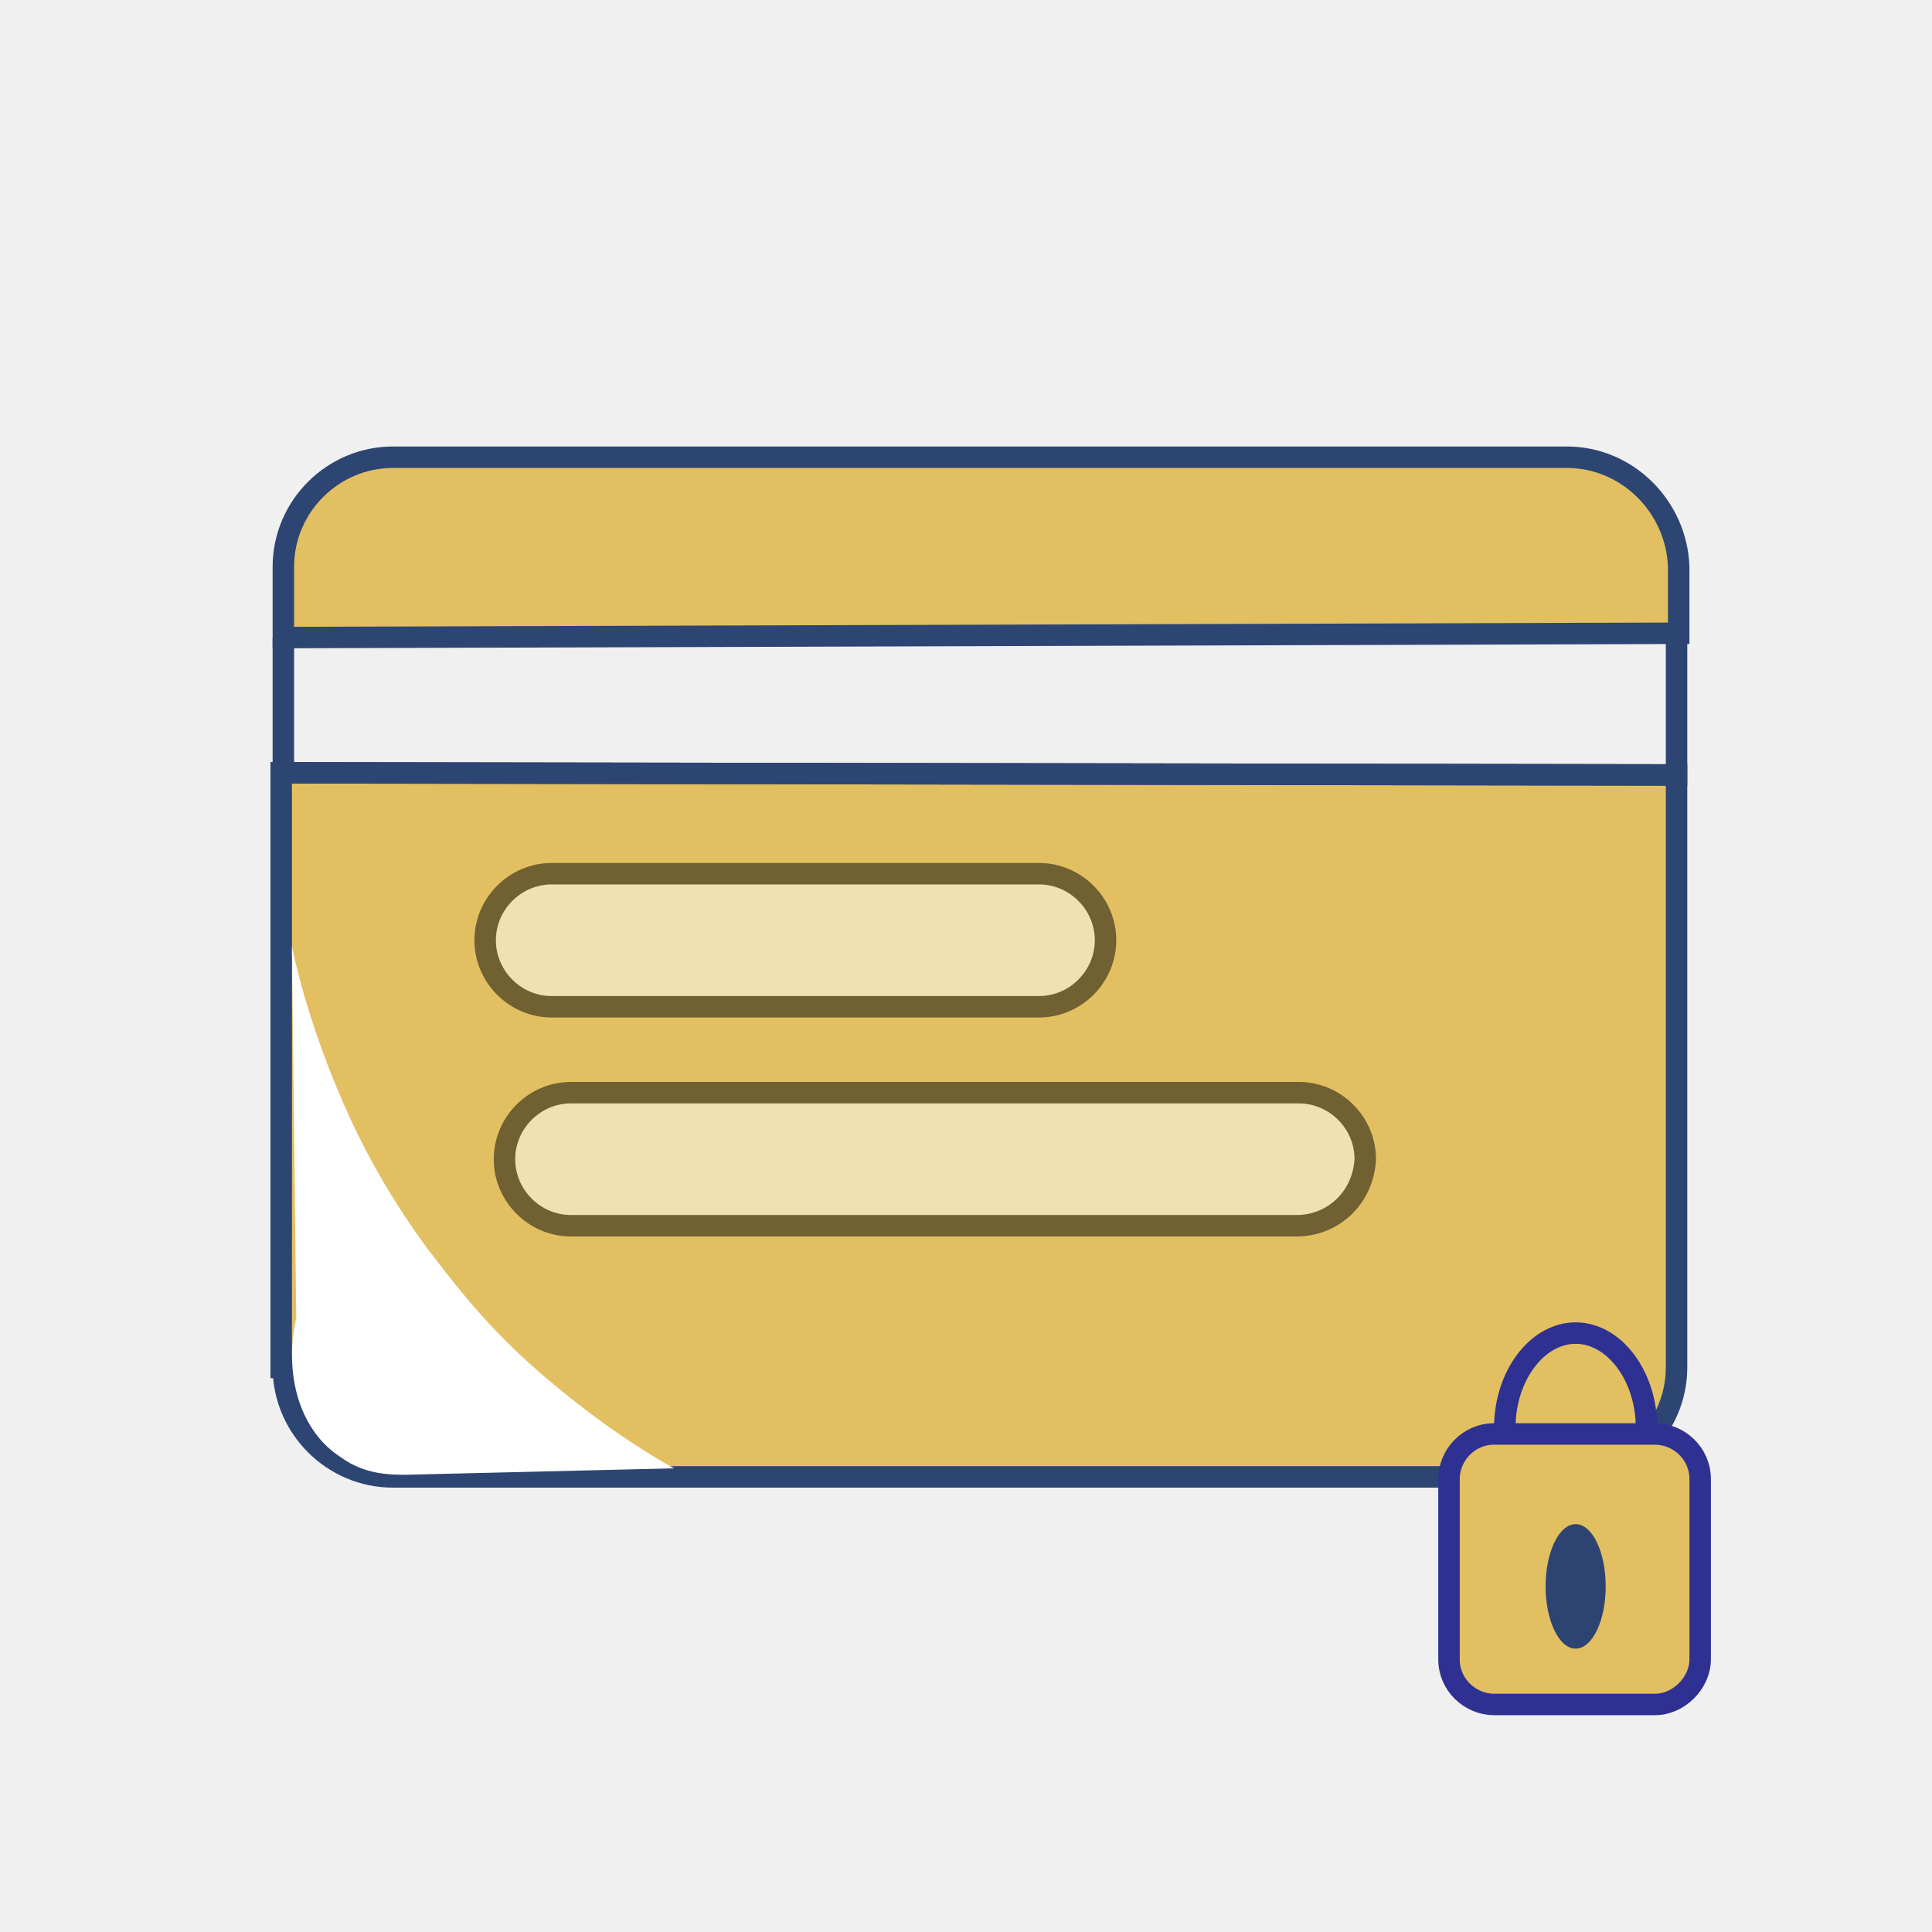
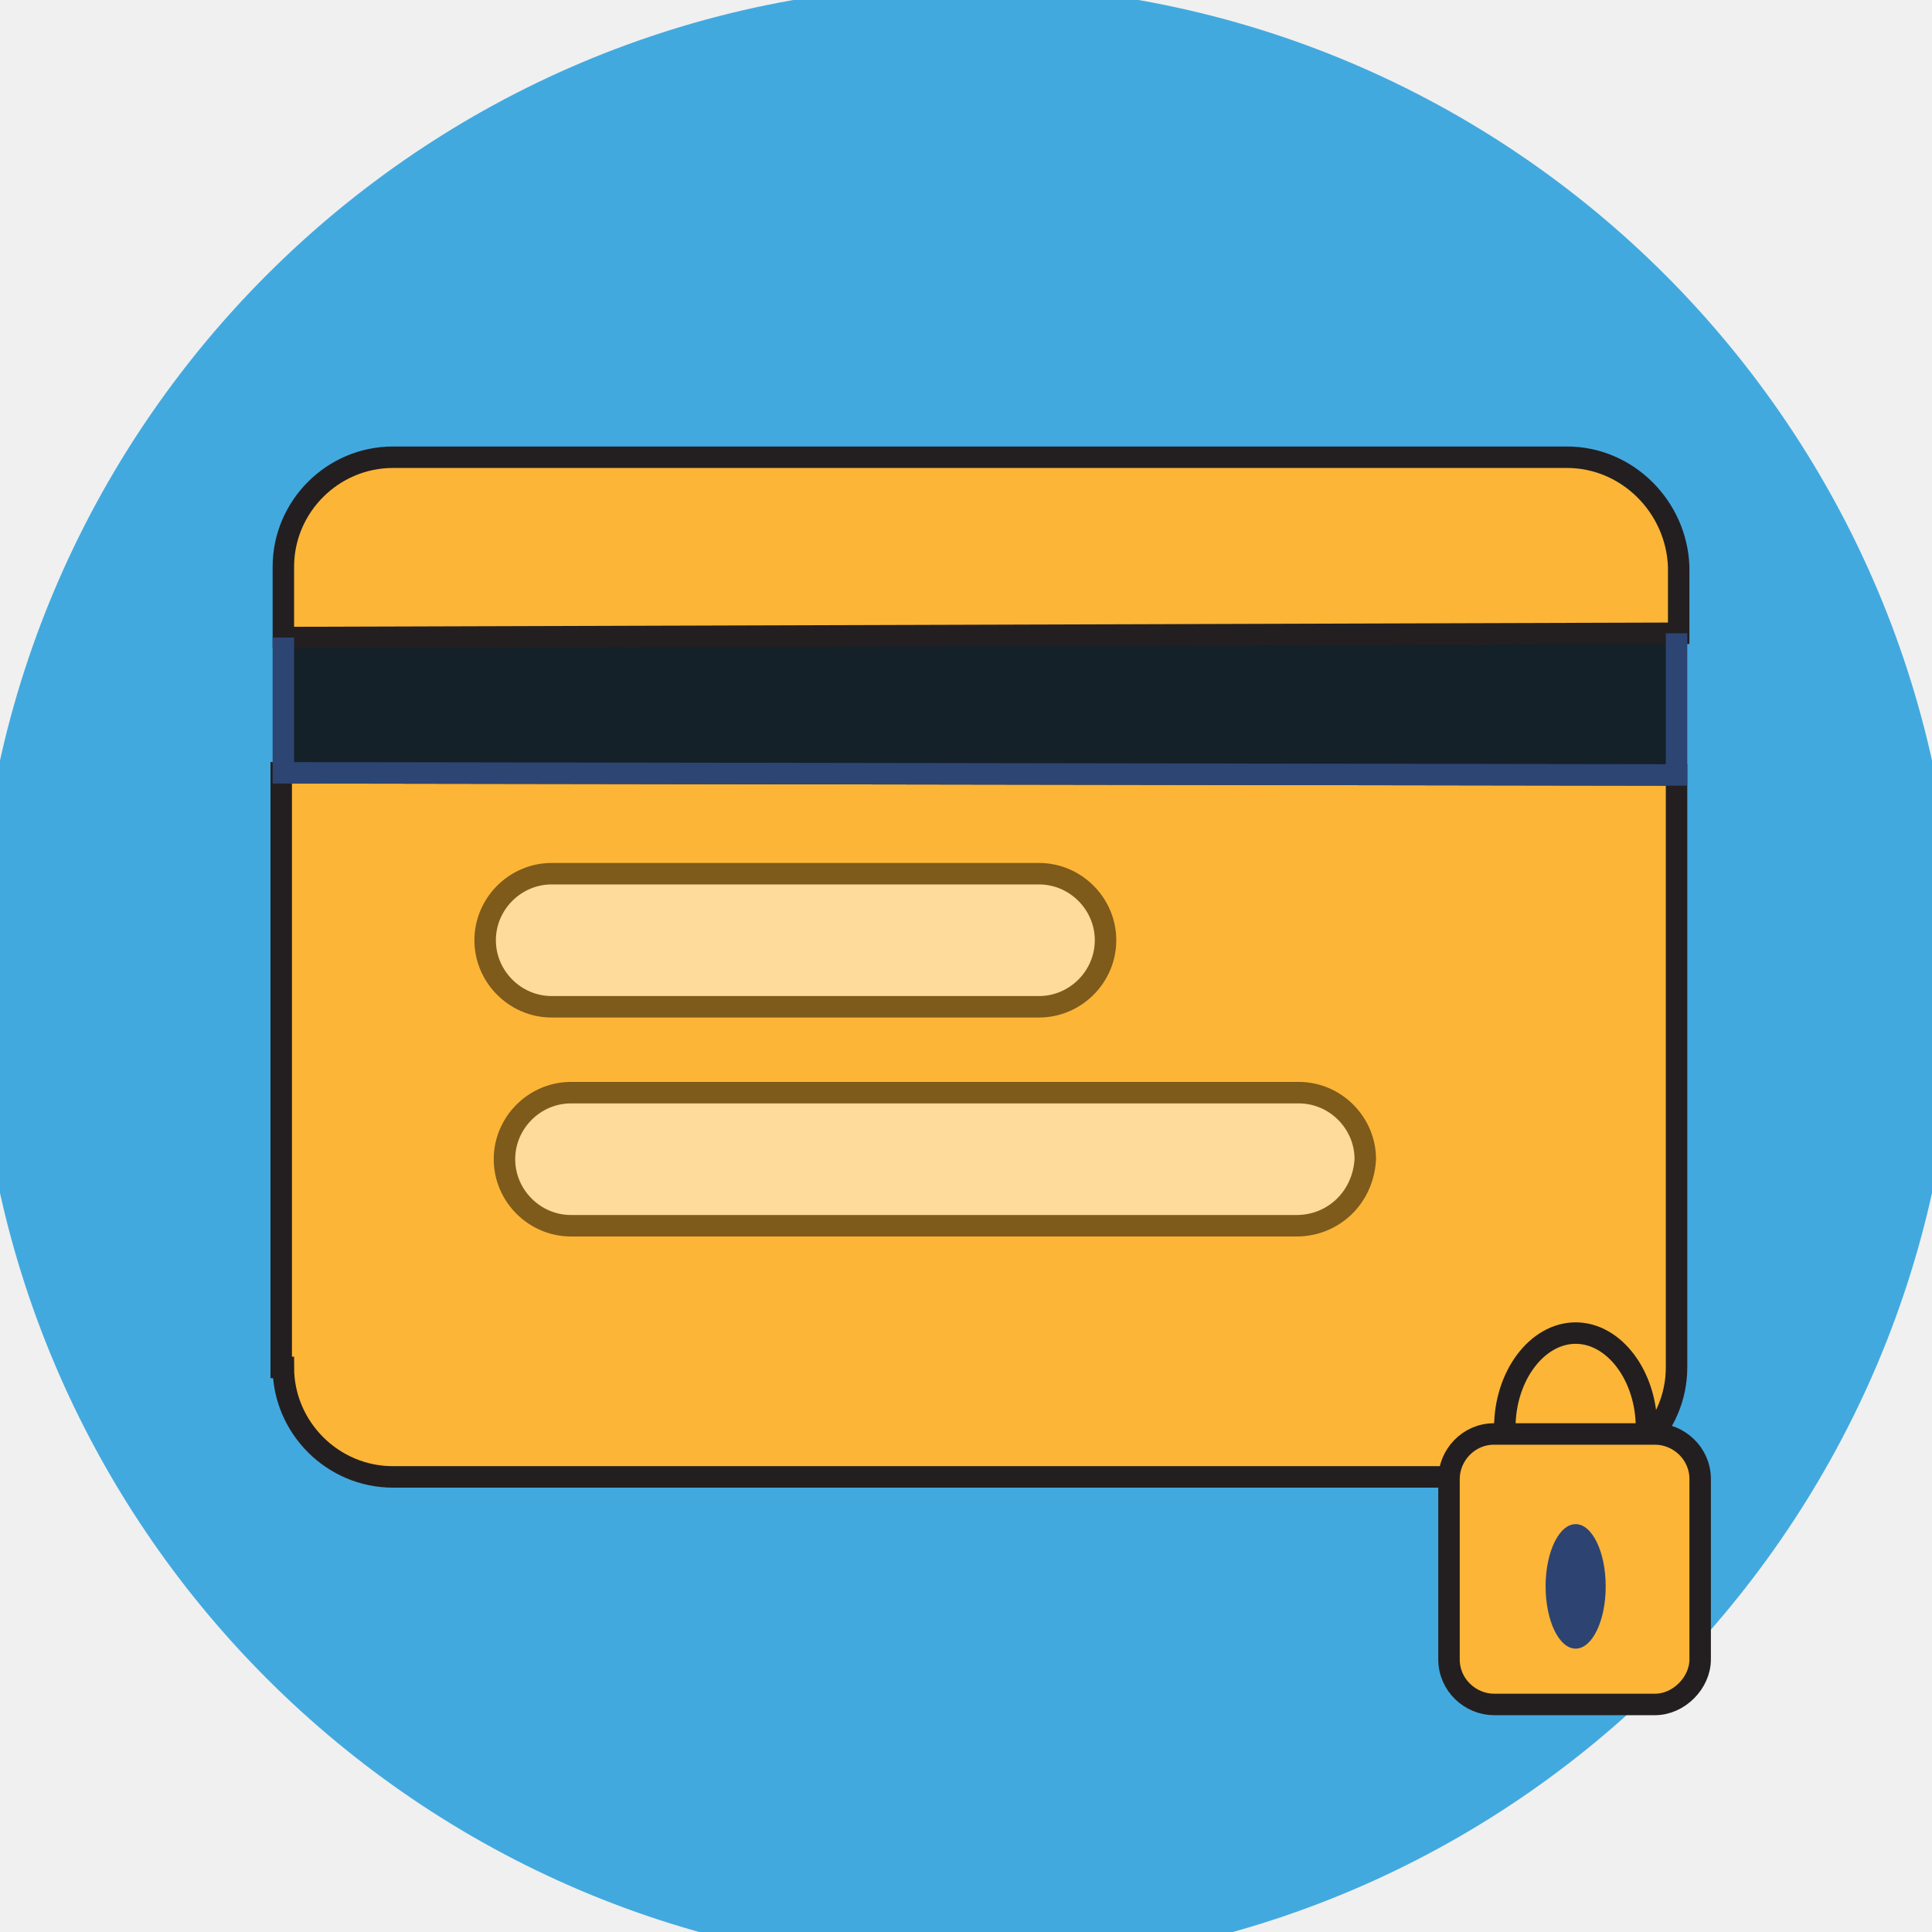
<svg xmlns="http://www.w3.org/2000/svg" version="1.1" id="Layer_1" x="0px" y="0px" viewBox="0 0 90 90" style="enable-background:new 0 0 90 90;" xml:space="preserve">
  <style type="text/css">
- 	.st0{fill:#FBD124;}
- 	.st1{fill:#E2C062;stroke:#2D4573;stroke-miterlimit:10;}
- 	.st2{opacity:0.5;fill:#FFFFFF;stroke:#000000;stroke-miterlimit:10;}
- 	.st3{fill:#E2C062;stroke:#2E3192;stroke-miterlimit:10;}
- 	.st4{fill:none;stroke:#2E3192;stroke-miterlimit:10;}
- 	.st5{fill:#2D4472;}
- 	.st6{fill:none;stroke:#2D4573;stroke-miterlimit:10;}
- 	.st7{fill:#FFFFFF;}
+ 	.st0{fill:#42A9DF;stroke:#42A9DF;stroke-miterlimit:10;}
+ 	.st1{fill:#142129;}
+ 	.st2{fill:#FBD124;}
+ 	.st3{fill:#FCB536;stroke:#231F20;stroke-miterlimit:10;}
+ 	.st4{opacity:0.5;fill:#FFFFFF;stroke:#000000;stroke-miterlimit:10;enable-background:new    ;}
+ 	.st5{fill:none;stroke:#231F20;stroke-miterlimit:10;}
+ 	.st6{fill:#2D4472;}
+ 	.st7{fill:none;stroke:#2D4573;stroke-miterlimit:10;}
</style>
-   <path class="st0" d="M13.1,14.2" />
+   <ellipse class="st0" cx="45" cy="45.5" rx="45.6" ry="45.7" />
+   <rect x="13.1" y="25.6" class="st1" width="64.8" height="10.1" />
+   <path class="st2" d="M13.1,14.2" />
  <g>
-     <path class="st1" d="M13.2,63.7c0,2.8,2.3,5.1,5.1,5.1H73c2.8,0,5.1-2.3,5.1-5.1V36.1l-65-0.1V63.7z" />
-     <path class="st1" d="M73,21.3H18.3c-2.8,0-5.1,2.3-5.1,5.1v3.3l65-0.2v-3.1C78.1,23.6,75.8,21.3,73,21.3z" />
+     <path class="st3" d="M13.2,63.7c0,2.8,2.3,5.1,5.1,5.1H73c2.8,0,5.1-2.3,5.1-5.1V36.1l-65-0.1v27.7H13.2z" />
+     <path class="st3" d="M73,21.3H18.3c-2.8,0-5.1,2.3-5.1,5.1v3.3l65-0.2v-3.1C78.1,23.6,75.8,21.3,73,21.3z" />
  </g>
-   <path class="st2" d="M48.4,46.9H25.7c-1.7,0-3.1-1.4-3.1-3.1v0c0-1.7,1.4-3.1,3.1-3.1h22.7c1.7,0,3.1,1.4,3.1,3.1v0  C51.5,45.5,50.1,46.9,48.4,46.9z" />
-   <path class="st2" d="M60.4,57.1H26.6c-1.7,0-3.1-1.4-3.1-3.1v0c0-1.7,1.4-3.1,3.1-3.1h33.9c1.7,0,3.1,1.4,3.1,3.1v0  C63.5,55.8,62.1,57.1,60.4,57.1z" />
+   <path class="st4" d="M48.4,46.9H25.7c-1.7,0-3.1-1.4-3.1-3.1l0,0c0-1.7,1.4-3.1,3.1-3.1h22.7c1.7,0,3.1,1.4,3.1,3.1l0,0  C51.5,45.5,50.1,46.9,48.4,46.9z" />
+   <path class="st4" d="M60.4,57.1H26.6c-1.7,0-3.1-1.4-3.1-3.1l0,0c0-1.7,1.4-3.1,3.1-3.1h33.9c1.7,0,3.1,1.4,3.1,3.1l0,0  C63.5,55.8,62.1,57.1,60.4,57.1z" />
  <path class="st3" d="M77.1,79.4h-7.5c-1.1,0-2.1-0.9-2.1-2.1v-8.4c0-1.1,0.9-2.1,2.1-2.1h7.5c1.1,0,2.1,0.9,2.1,2.1v8.4  C79.2,78.4,78.2,79.4,77.1,79.4z" />
-   <path class="st4" d="M70.1,66.5c0-2.4,1.5-4.4,3.3-4.4c1.8,0,3.3,2,3.3,4.4" />
-   <ellipse class="st5" cx="73.4" cy="73.9" rx="1.4" ry="2.9" />
-   <polyline class="st6" points="13.2,29.7 13.2,36 78.1,36.1 78.1,29.5 " />
-   <path class="st7" d="M13.6,44.1c0.4,1.9,1.1,4.2,2.1,6.6c1.6,3.9,3.6,6.7,4.7,8.1c1,1.3,2.5,3.2,4.7,5.1c2.3,2,4.5,3.5,6.3,4.5  l-12.5,0.3c-0.7,0-1.9,0-3-0.8c-1.9-1.2-2.7-3.8-2.1-6.5L13.6,44.1z" />
+   <path class="st5" d="M70.1,66.5c0-2.4,1.5-4.4,3.3-4.4s3.3,2,3.3,4.4" />
+   <ellipse class="st6" cx="73.4" cy="73.9" rx="1.4" ry="2.9" />
+   <polyline class="st7" points="13.2,29.7 13.2,36 78.1,36.1 78.1,29.5 " />
</svg>
